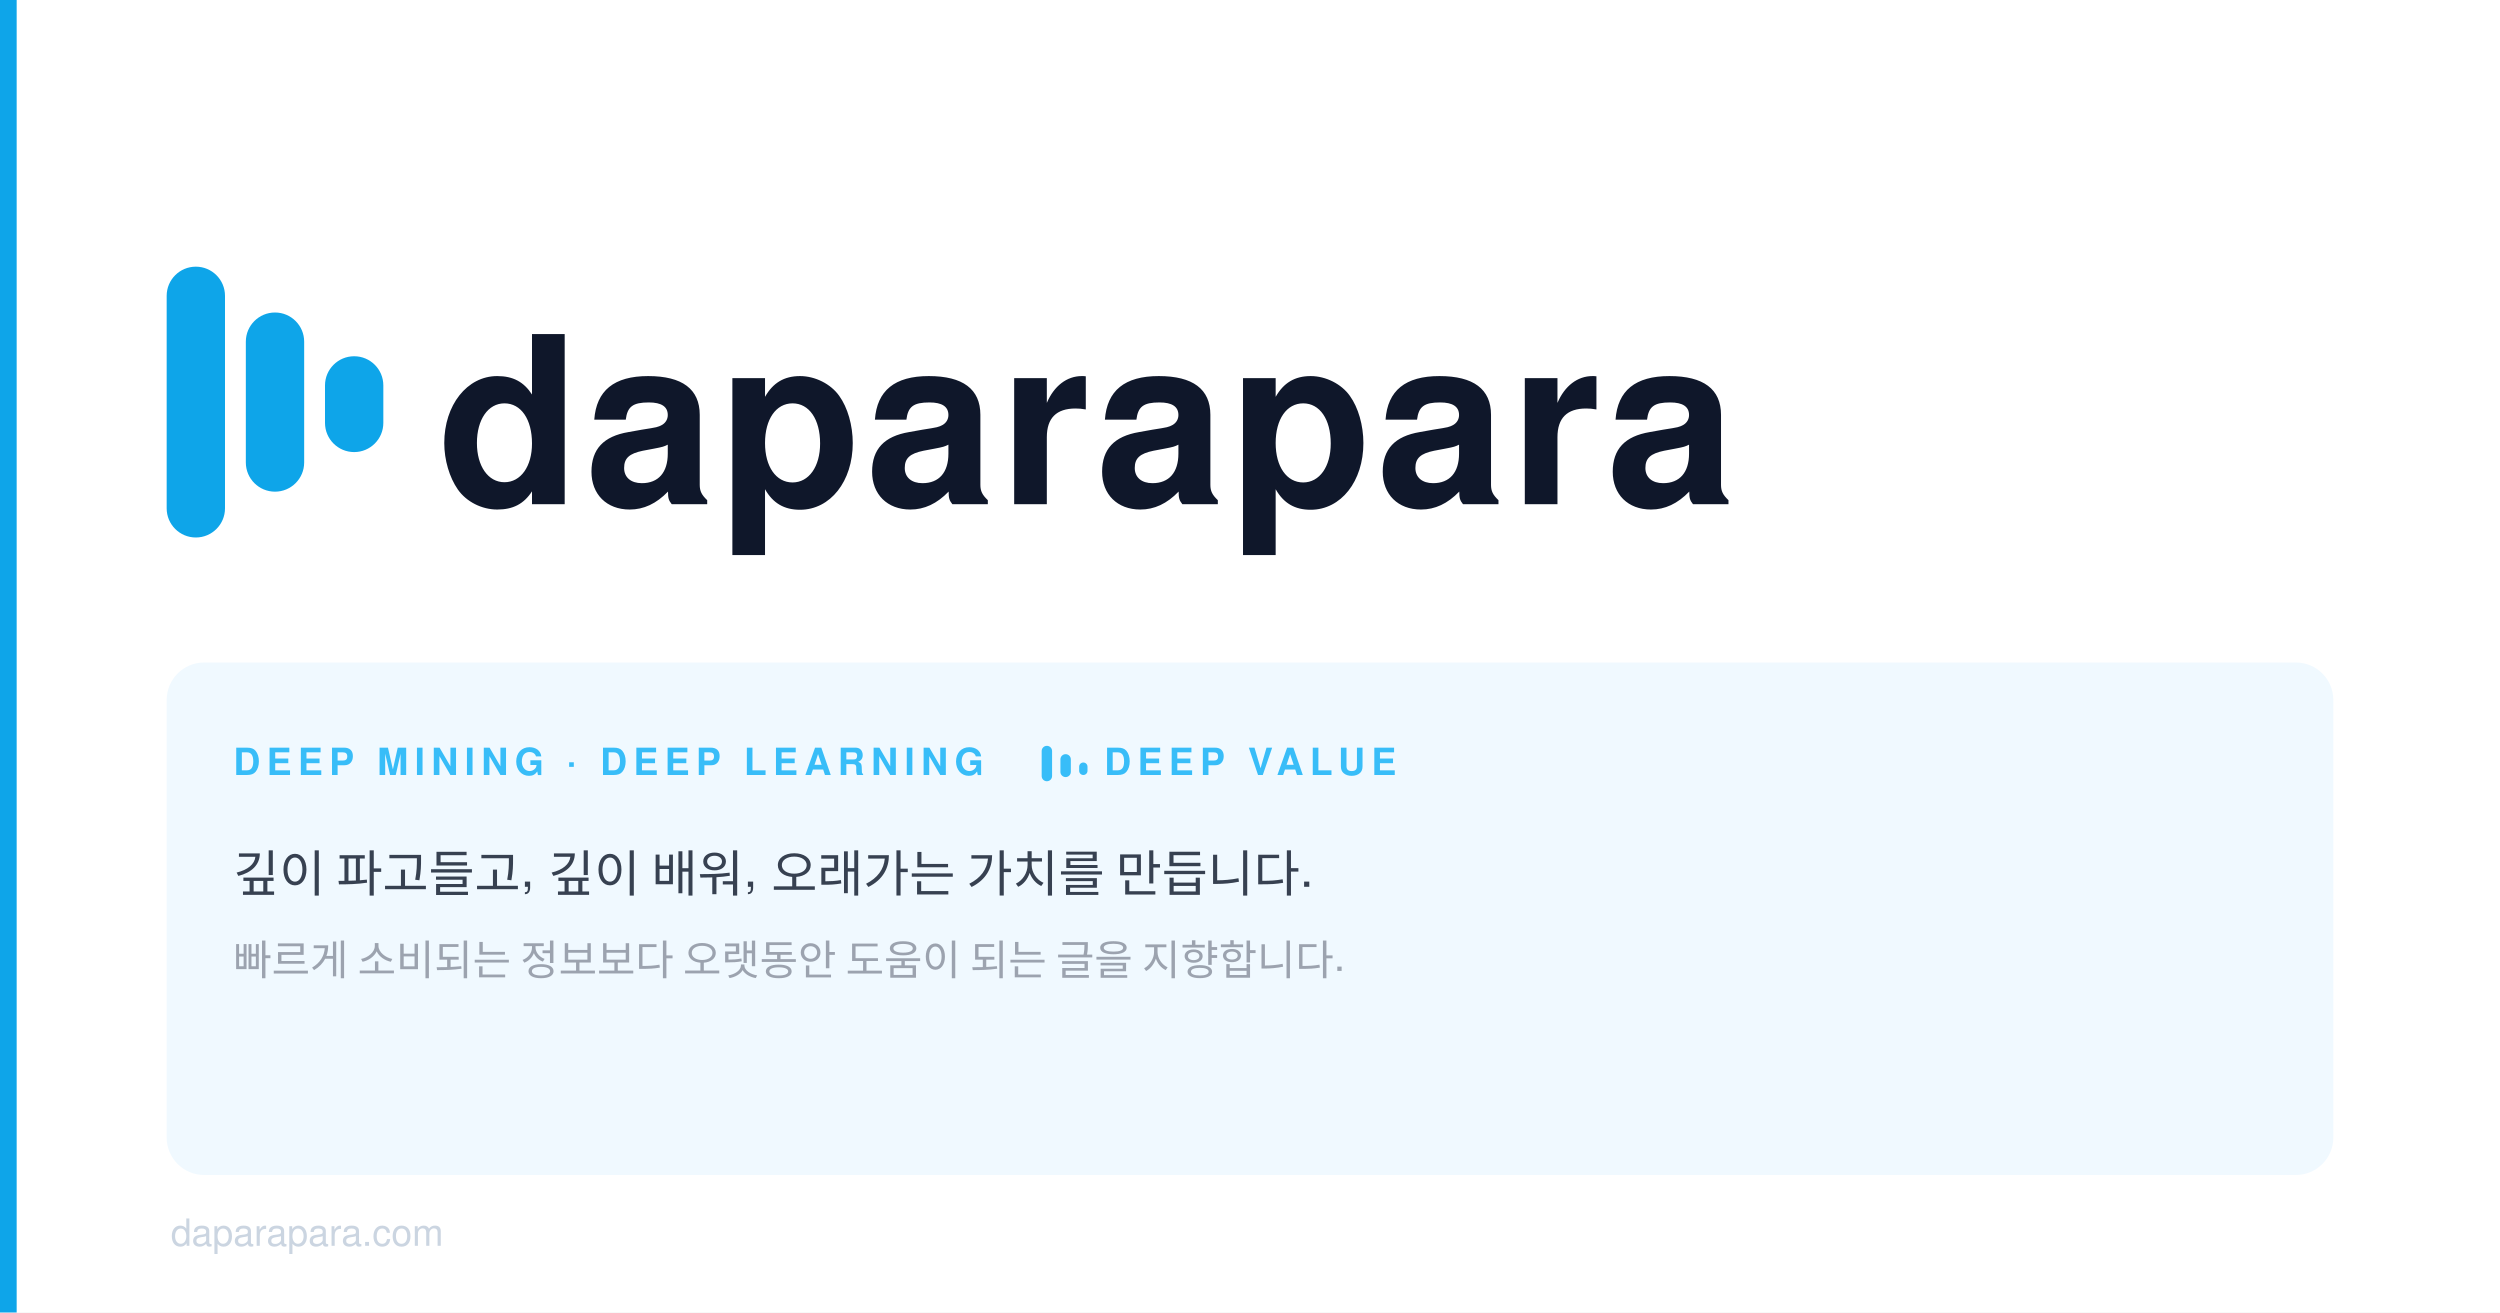
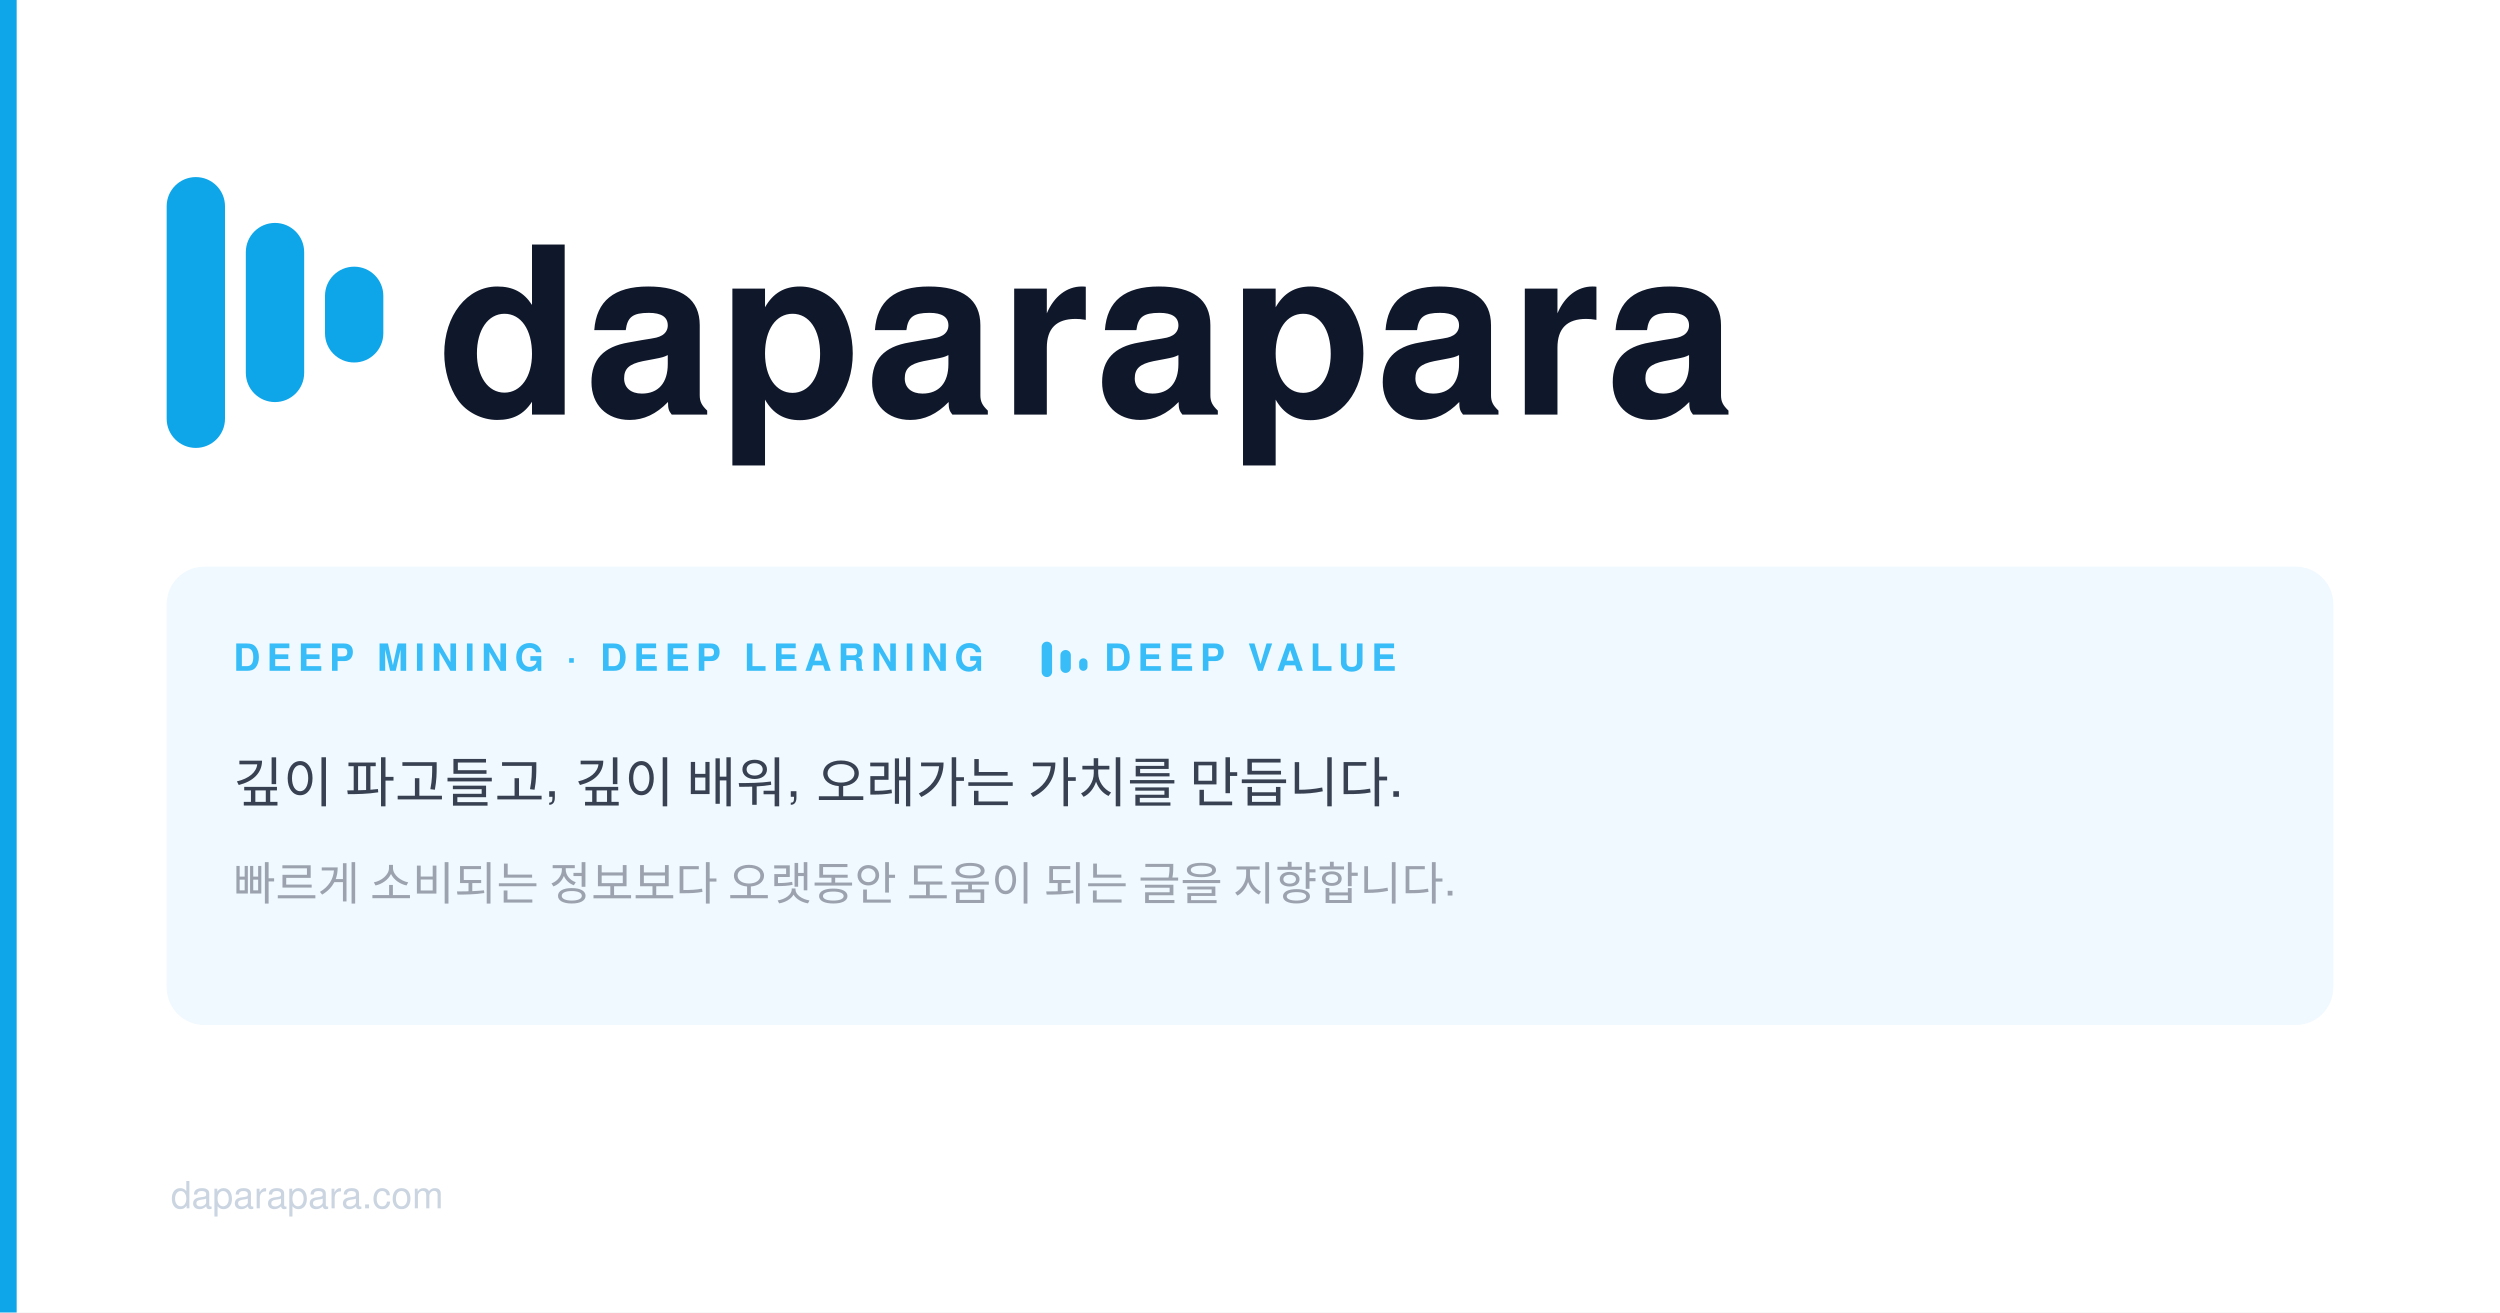
<svg xmlns="http://www.w3.org/2000/svg" viewBox="0 0 1200 630" width="1200" height="630">
  <rect width="1200" height="630" fill="#ffffff" />
  <rect x="0" y="0" width="8" height="630" fill="#0ea5e9" />
-   <rect x="80" y="128" width="28" height="130" rx="14" fill="#0ea5e9" />
-   <rect x="118" y="150" width="28" height="86" rx="14" fill="#0ea5e9" />
-   <rect x="156" y="171" width="28" height="46" rx="14" fill="#0ea5e9" />
-   <text x="210" y="242" font-family="-apple-system, BlinkMacSystemFont, 'Segoe UI', Helvetica, Arial, sans-serif" font-size="112" font-weight="900" fill="#0f172a" letter-spacing="2">daparapara</text>
-   <rect x="80" y="318" width="1040" height="246" rx="18" fill="#f0f9ff" />
-   <text x="112" y="372" font-family="-apple-system, BlinkMacSystemFont, 'Segoe UI', Helvetica, Arial, sans-serif" font-size="18" font-weight="600" fill="#38bdf8" letter-spacing="3">DEEP MINING · DEEP LEARNING</text>
-   <rect x="500" y="358" width="5" height="17" rx="2.5" fill="#38bdf8" />
-   <rect x="509" y="362" width="5" height="11" rx="2.5" fill="#38bdf8" />
-   <rect x="518" y="366" width="4" height="6" rx="2" fill="#38bdf8" />
-   <text x="530" y="372" font-family="-apple-system, BlinkMacSystemFont, 'Segoe UI', Helvetica, Arial, sans-serif" font-size="18" font-weight="600" fill="#38bdf8" letter-spacing="3">DEEP VALUE</text>
-   <text x="112" y="428" font-family="-apple-system, BlinkMacSystemFont, 'Segoe UI', Helvetica, Arial, sans-serif" font-size="24" fill="#374151">깊이 파고들고, 깊이 배워, 오래가는 가치를 만듭니다.</text>
-   <text x="112" y="468" font-family="-apple-system, BlinkMacSystemFont, 'Segoe UI', Helvetica, Arial, sans-serif" font-size="20" fill="#9ca3af">빠르게 소비되는 정보보다 오랫동안 도움이 되는 글을 지향합니다.</text>
-   <text x="82" y="598" font-family="-apple-system, BlinkMacSystemFont, 'Segoe UI', Helvetica, Arial, sans-serif" font-size="18" fill="#cbd5e1">daparapara.com</text>
+   <rect x="80" y="85" width="28" height="130" rx="14" fill="#0ea5e9" />
+   <rect x="118" y="107" width="28" height="86" rx="14" fill="#0ea5e9" />
+   <rect x="156" y="128" width="28" height="46" rx="14" fill="#0ea5e9" />
+   <text x="210" y="199" font-family="-apple-system, BlinkMacSystemFont, 'Segoe UI', Helvetica, Arial, sans-serif" font-size="112" font-weight="900" fill="#0f172a" letter-spacing="2">daparapara</text>
+   <rect x="80" y="272" width="1040" height="220" rx="18" fill="#f0f9ff" />
+   <text x="112" y="322" font-family="-apple-system, BlinkMacSystemFont, 'Segoe UI', Helvetica, Arial, sans-serif" font-size="18" font-weight="600" fill="#38bdf8" letter-spacing="3">DEEP MINING · DEEP LEARNING</text>
+   <rect x="500" y="308" width="5" height="17" rx="2.5" fill="#38bdf8" />
+   <rect x="509" y="312" width="5" height="11" rx="2.5" fill="#38bdf8" />
+   <rect x="518" y="316" width="4" height="6" rx="2" fill="#38bdf8" />
+   <text x="530" y="322" font-family="-apple-system, BlinkMacSystemFont, 'Segoe UI', Helvetica, Arial, sans-serif" font-size="18" font-weight="600" fill="#38bdf8" letter-spacing="3">DEEP VALUE</text>
+   <text x="112" y="385" font-family="-apple-system, BlinkMacSystemFont, 'Segoe UI', Helvetica, Arial, sans-serif" font-size="26" fill="#374151">깊이 파고들고, 깊이 배워, 오래가는 가치를 만듭니다.</text>
+   <text x="112" y="432" font-family="-apple-system, BlinkMacSystemFont, 'Segoe UI', Helvetica, Arial, sans-serif" font-size="22" fill="#9ca3af">빠르게 소비되는 정보보다 오랫동안 도움이 되는 글을 지향합니다.</text>
+   <text x="82" y="580" font-family="-apple-system, BlinkMacSystemFont, 'Segoe UI', Helvetica, Arial, sans-serif" font-size="18" fill="#cbd5e1">daparapara.com</text>
</svg>
